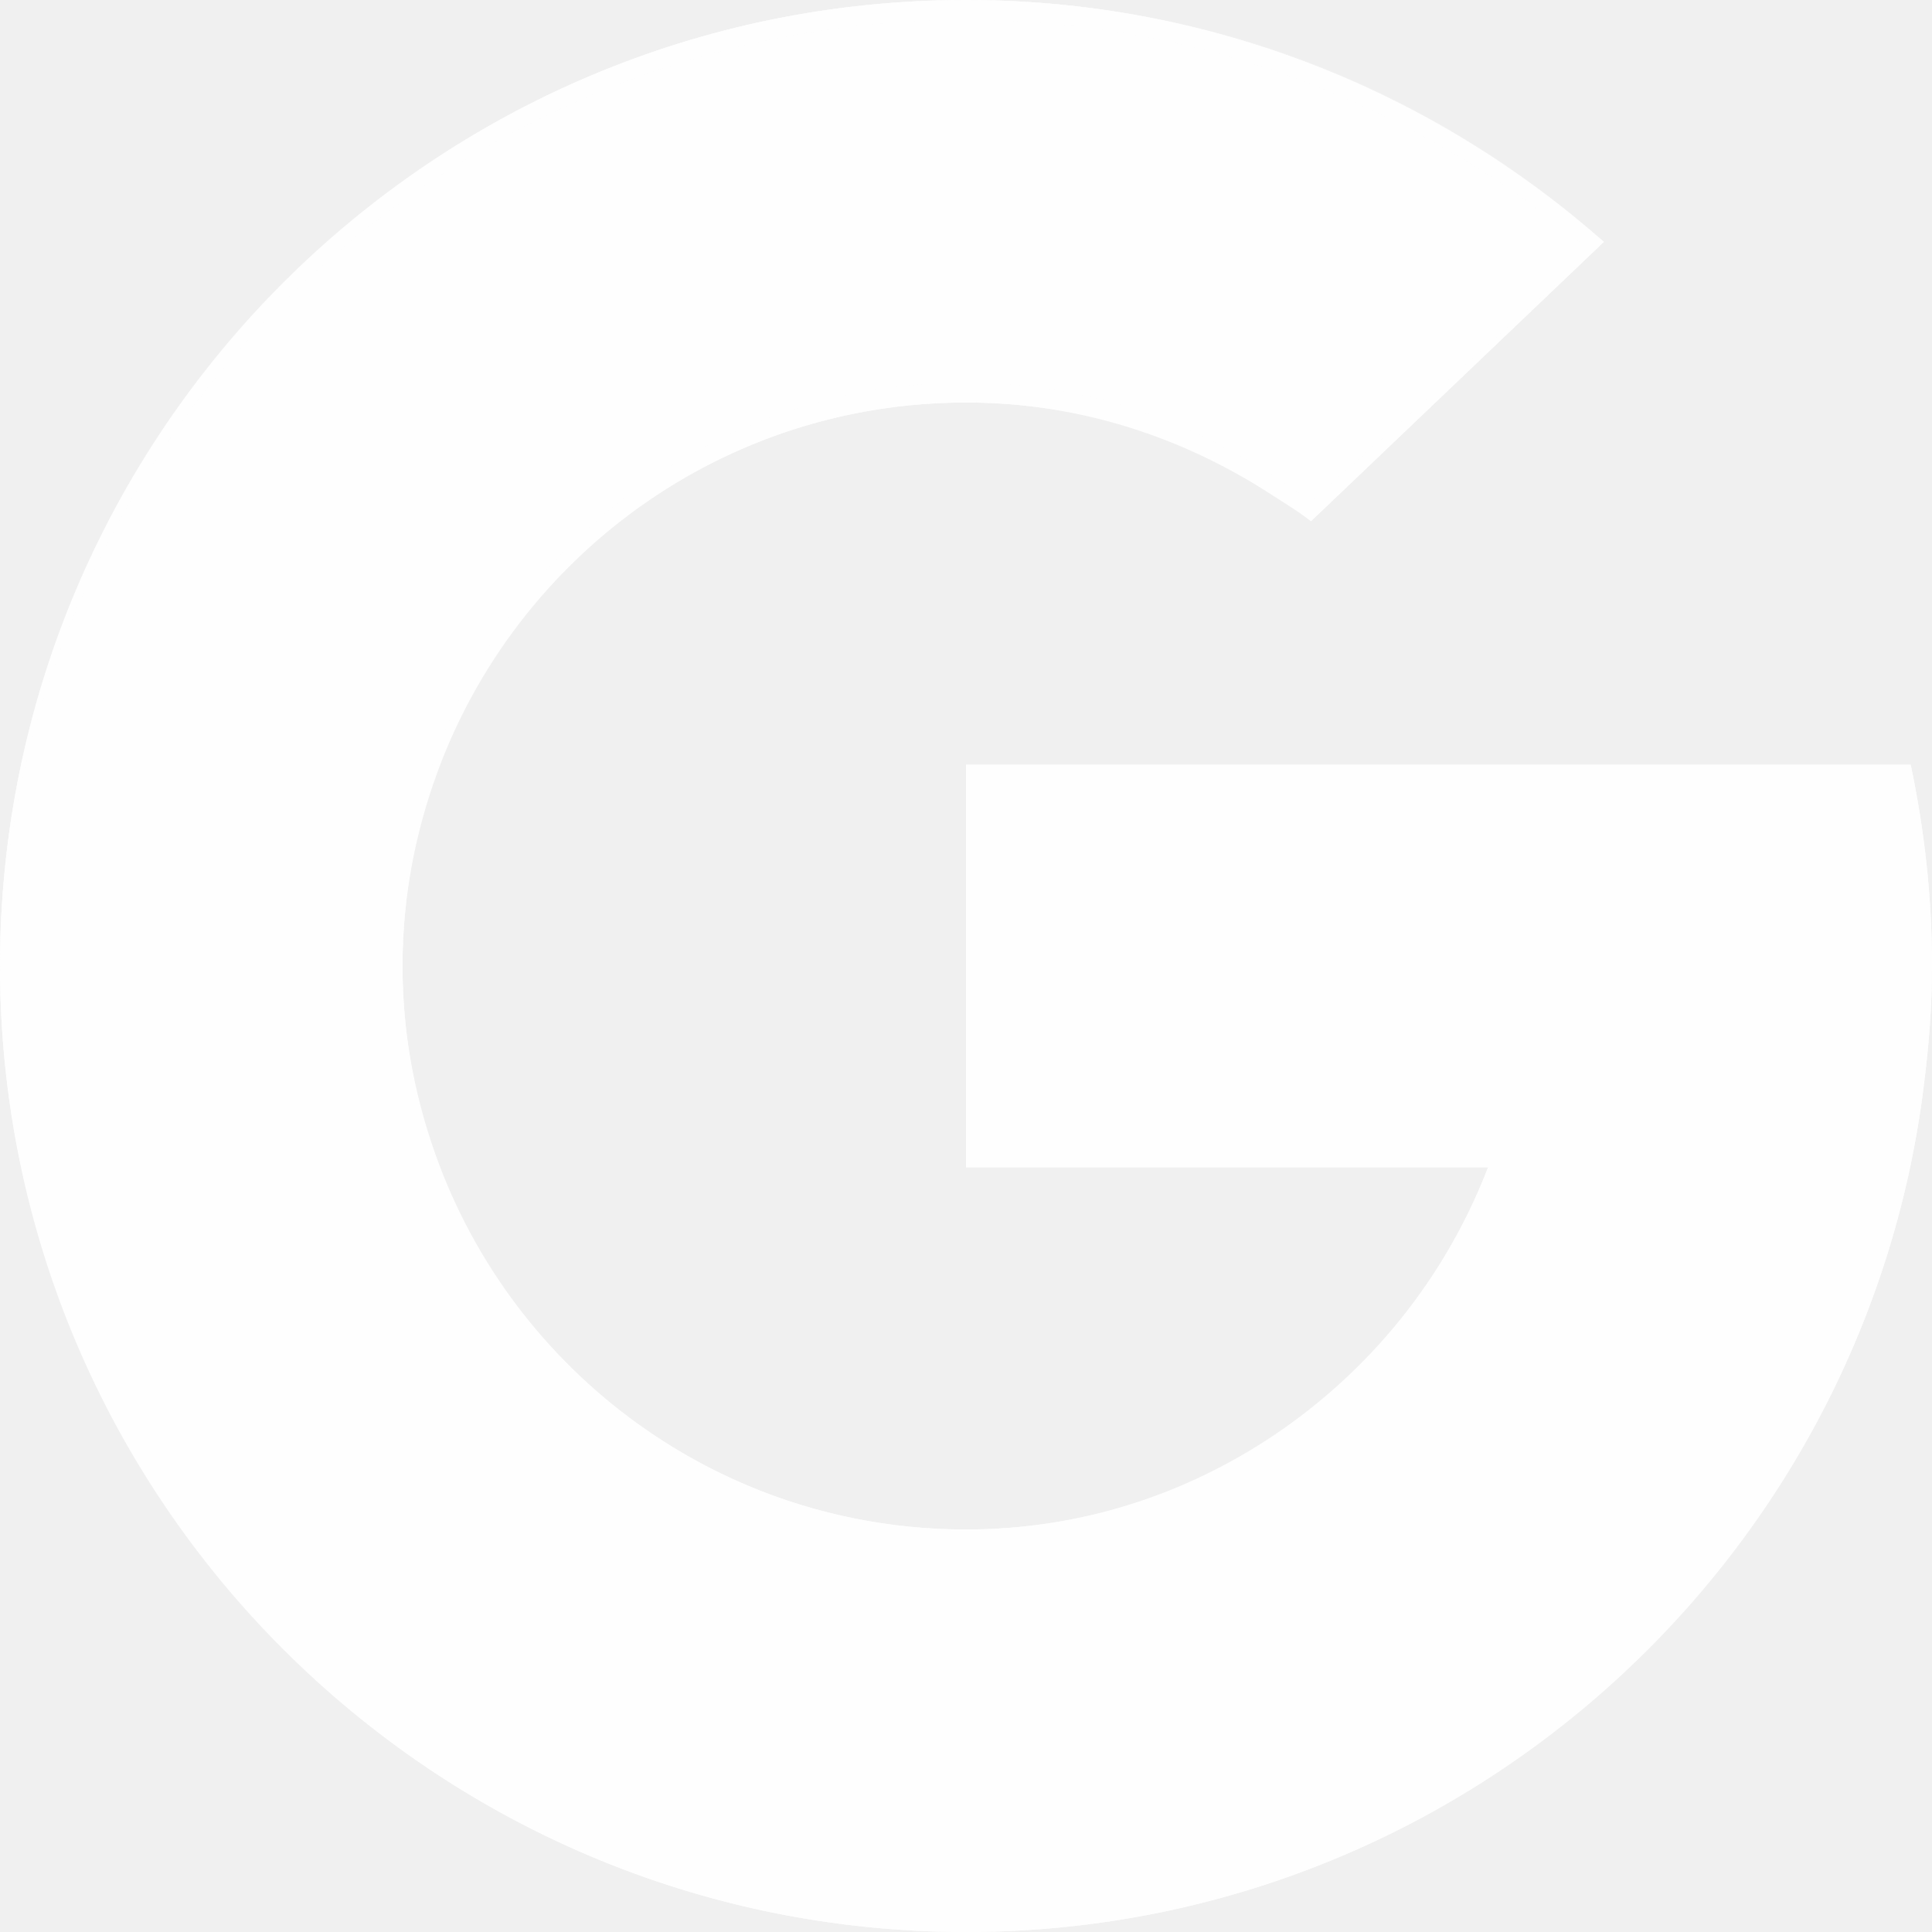
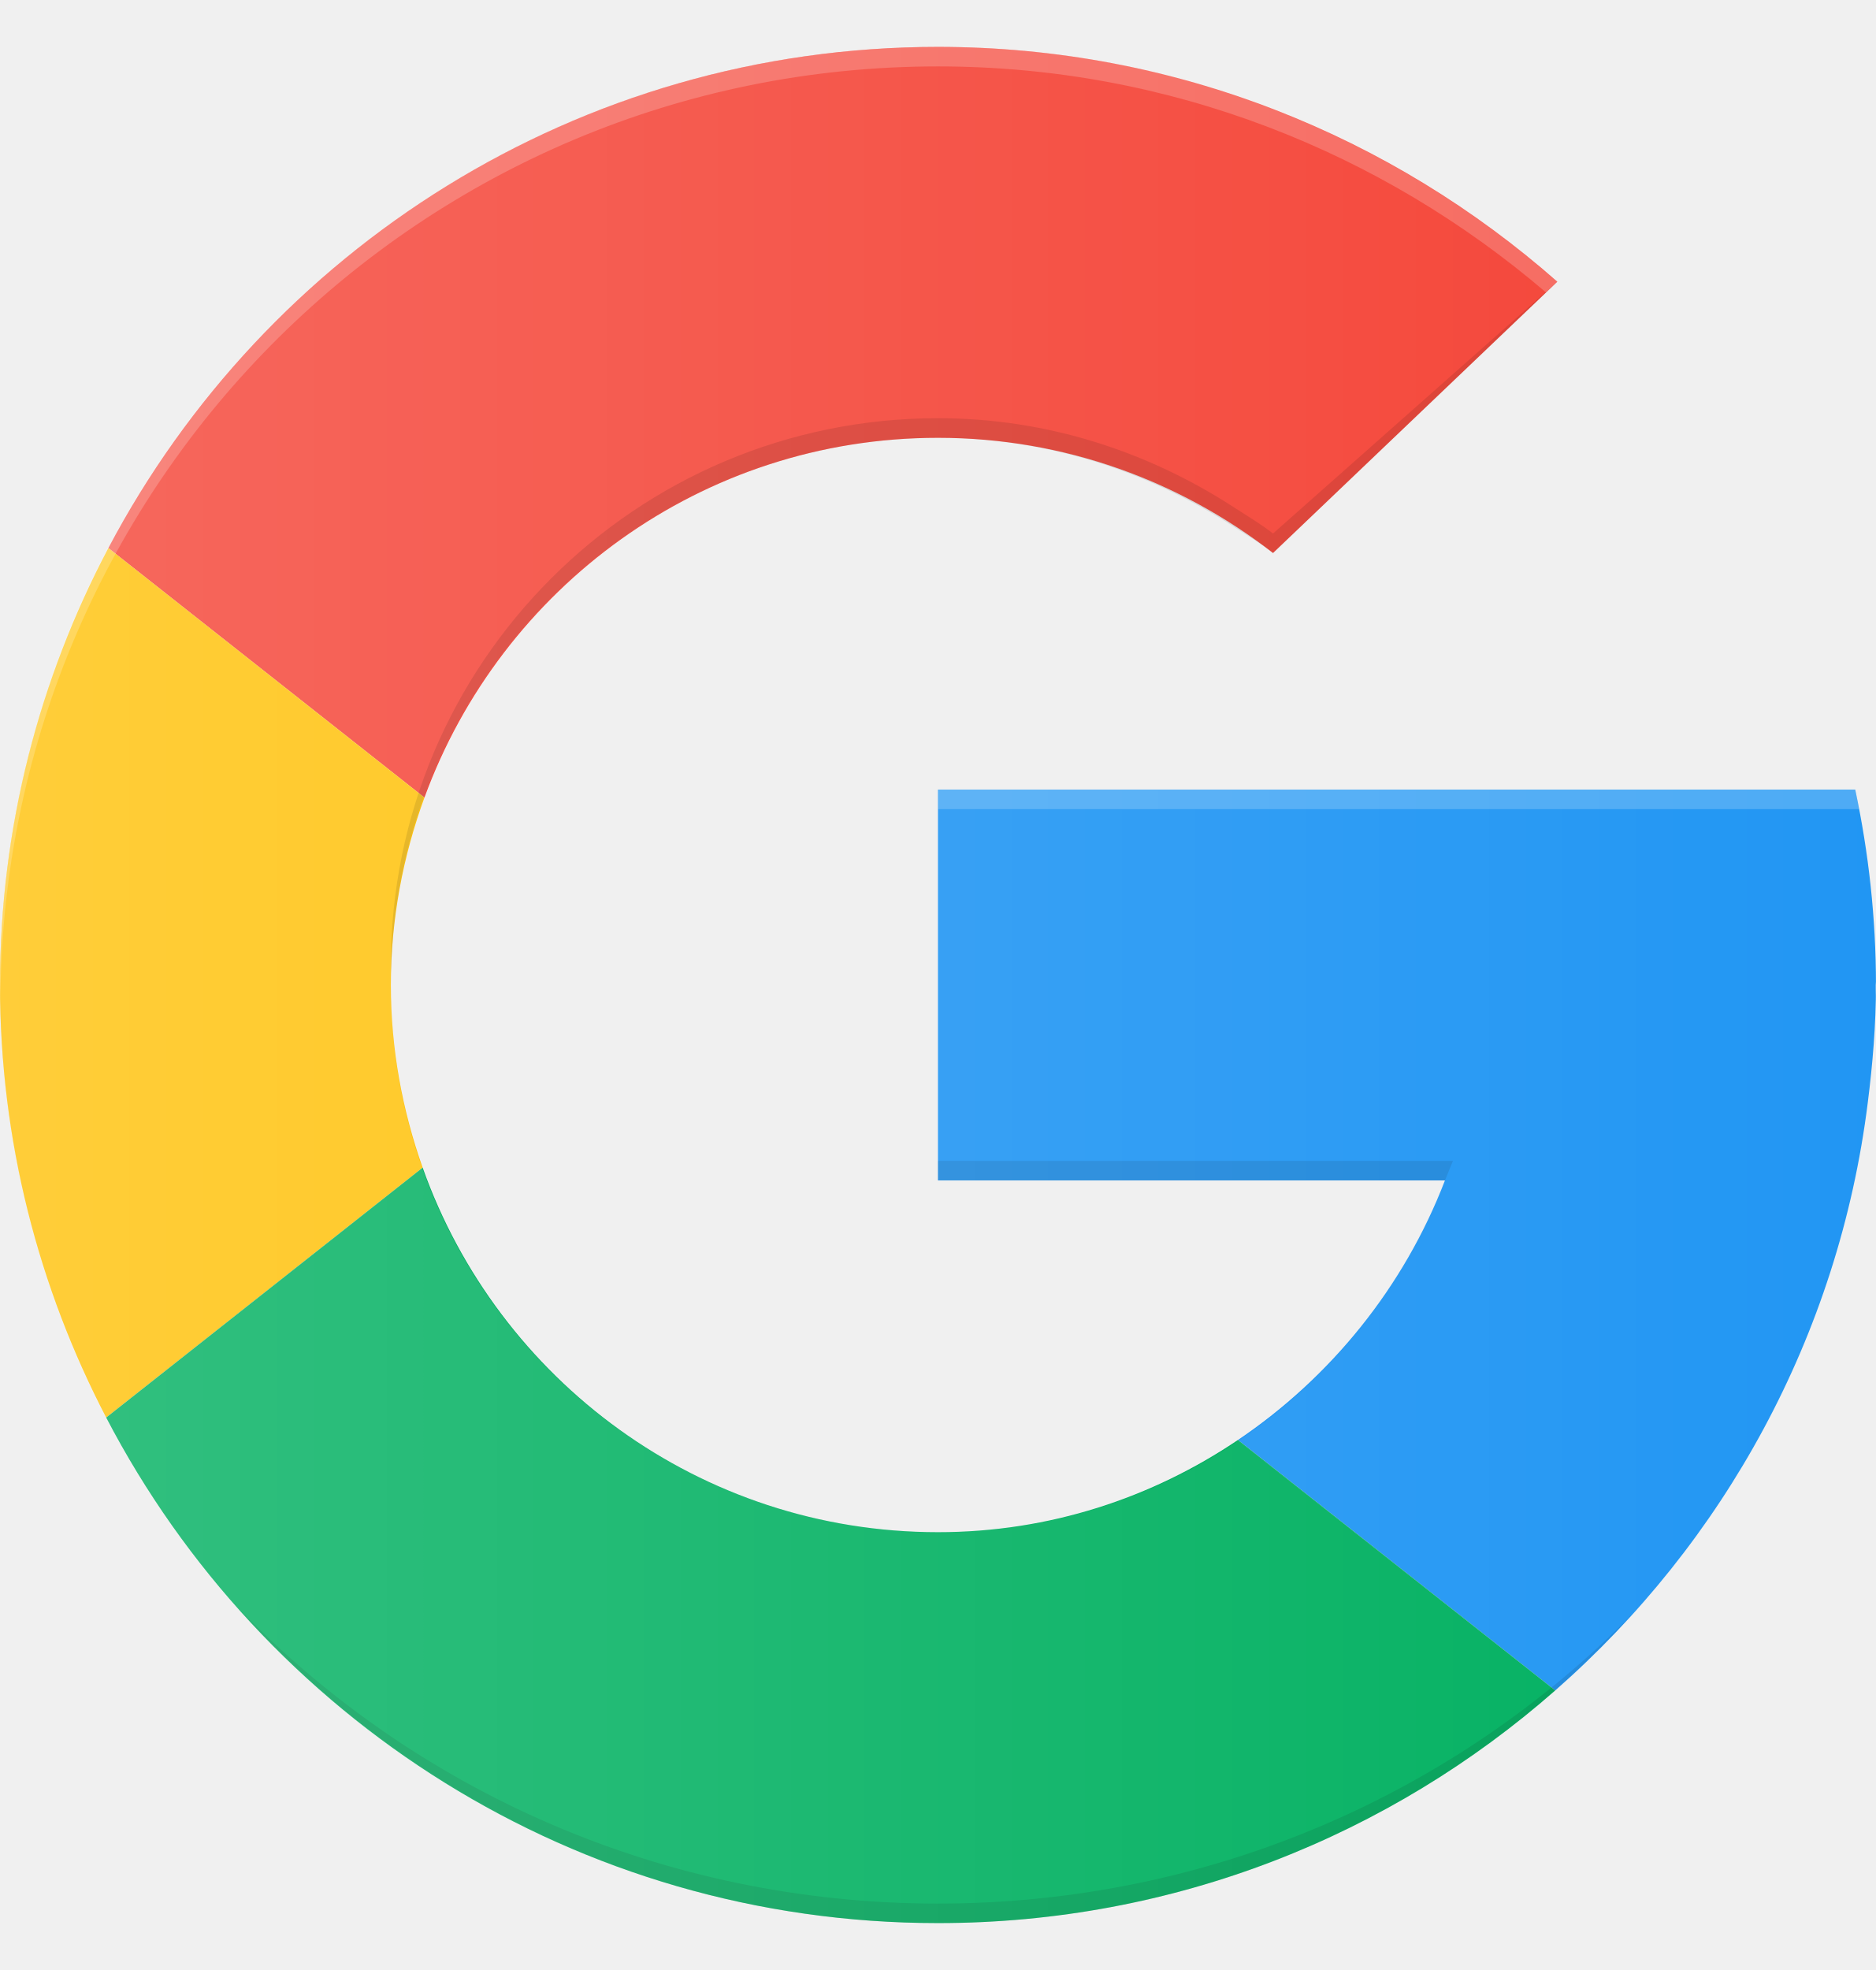
- <svg xmlns="http://www.w3.org/2000/svg" width="24" height="24" viewBox="0 0 24 24" fill="none">
-   <path d="M12 5C13.617 5 15.101 5.554 16.286 6.474L19.924 3.004C17.809 1.14 15.041 0 12 0C7.392 0 3.397 2.6 1.386 6.41L5.43 9.603C6.41 6.919 8.977 5 12 5Z" fill="#FEFEFE" />
-   <path d="M23.896 13.502C23.959 13.01 24 12.509 24 12C24 11.142 23.906 10.307 23.735 9.5H12V14.5H18.486C17.962 15.864 17.027 17.018 15.838 17.82L19.898 21.024C22.049 19.135 23.522 16.49 23.896 13.502Z" fill="#FEFEFE" />
-   <path d="M5 12C5 11.157 5.157 10.352 5.43 9.603L1.386 6.41C0.504 8.08 0 9.98 0 12C0 13.997 0.495 15.876 1.358 17.533L5.408 14.336C5.148 13.604 5 12.82 5 12Z" fill="#FEFEFE" />
-   <path d="M12 19C8.954 19 6.37 17.052 5.408 14.336L1.358 17.533C3.359 21.373 7.37 24 12 24C15.028 24 17.789 22.875 19.898 21.024L15.838 17.82C14.741 18.559 13.428 19 12 19Z" fill="#FEFEFE" />
-   <path opacity="0.1" d="M12 23.75C8.468 23.75 5.293 22.293 3.048 19.971C5.245 22.438 8.436 24 12 24C15.531 24 18.695 22.469 20.888 20.041C18.65 22.325 15.498 23.75 12 23.75Z" fill="#FEFEFE" />
-   <path opacity="0.1" d="M12 14.25V14.5H18.486L18.587 14.25H12Z" fill="#FEFEFE" />
-   <path d="M23.994 12.147C23.995 12.098 24 12.049 24 12C24 11.986 23.998 11.973 23.998 11.959C23.997 12.021 23.994 12.084 23.994 12.147Z" fill="#E6E6E6" />
-   <path opacity="0.2" d="M12 9.5V9.75H23.786C23.77 9.667 23.753 9.582 23.735 9.5H12Z" fill="#FEFEFE" />
-   <path d="M23.735 9.5H12V14.5H18.486C17.477 17.122 14.977 19 12 19C8.134 19 5 15.866 5 12C5 8.134 8.134 5 12 5C13.402 5 14.694 5.431 15.789 6.141C15.956 6.25 16.129 6.352 16.286 6.474L19.924 3.004L19.841 2.941C17.737 1.117 15.004 0 12 0C5.373 0 0 5.373 0 12C0 18.627 5.373 24 12 24C18.118 24 23.155 19.419 23.896 13.502C23.959 13.01 24 12.509 24 12C24 11.142 23.906 10.307 23.735 9.5Z" fill="#FEFEFE" />
-   <path opacity="0.1" d="M15.789 5.891C14.694 5.181 13.402 4.75 12 4.75C8.134 4.75 5 7.884 5 11.75C5 11.792 5.001 11.825 5.001 11.867C5.069 8.06 8.176 5 12 5C13.402 5 14.694 5.431 15.789 6.141C15.956 6.25 16.129 6.352 16.286 6.474L19.924 3.004L16.286 6.224C16.129 6.102 15.956 6 15.789 5.891Z" fill="#FEFEFE" />
-   <path opacity="0.2" d="M12 0.25C14.975 0.25 17.683 1.348 19.779 3.142L19.924 3.004L19.813 2.908C17.709 1.084 15.004 0 12 0C5.373 0 0 5.373 0 12C0 12.042 0.006 12.083 0.006 12.125C0.074 5.556 5.415 0.25 12 0.25Z" fill="#FEFEFE" />
+ <svg xmlns="http://www.w3.org/2000/svg" width="20" height="21" viewBox="0 0 20 21" fill="none">
+   <g clip-path="url(#clip0_45_1781)">
+     <path d="M10 4.667C11.347 4.667 12.584 5.128 13.572 5.895L16.603 3.003C14.841 1.45 12.534 0.5 10 0.5C6.16 0.5 2.831 2.667 1.155 5.842L4.525 8.502C5.342 6.266 7.481 4.667 10 4.667Z" fill="#F44336" />
+     <path d="M19.913 11.752C19.965 11.342 20 10.924 20 10.5C20 9.785 19.922 9.089 19.779 8.417H10V12.583H15.405C14.968 13.72 14.189 14.681 13.198 15.35L16.581 18.02C18.375 16.446 19.602 14.242 19.913 11.752Z" fill="#2196F3" />
+     <path d="M4.167 10.5C4.167 9.797 4.297 9.126 4.525 8.502L1.155 5.842C0.42 7.233 0 8.817 0 10.5C0 12.164 0.413 13.73 1.132 15.111L4.506 12.447C4.29 11.837 4.167 11.184 4.167 10.5Z" fill="#FFC107" />
+     <path d="M10 16.333C7.462 16.333 5.309 14.71 4.506 12.447L1.132 15.111C2.799 18.311 6.141 20.5 10 20.5C12.523 20.5 14.824 19.563 16.581 18.02L13.198 15.35C12.284 15.966 11.19 16.333 10 16.333Z" fill="#00B060" />
+     <path opacity="0.1" d="M10 20.292C7.057 20.292 4.411 19.077 2.54 17.143C4.371 19.198 7.03 20.5 10 20.5C12.942 20.5 15.579 19.224 17.407 17.201C15.541 19.104 12.915 20.292 10 20.292Z" fill="black" />
+     <path opacity="0.1" d="M10 12.375V12.583H15.405L15.49 12.375H10Z" fill="black" />
+     <path d="M19.995 10.623C19.996 10.582 20 10.541 20 10.5C20 10.488 19.998 10.477 19.998 10.466C19.997 10.518 19.995 10.57 19.995 10.623Z" fill="#E6E6E6" />
+     <path opacity="0.2" d="M10 8.417V8.625H19.821C19.808 8.556 19.794 8.485 19.779 8.417H10Z" fill="#FEFEFE" />
+     <path d="M19.779 8.417H10V12.583H15.405C14.565 14.768 12.481 16.333 10 16.333C6.778 16.333 4.167 13.722 4.167 10.5C4.167 7.278 6.778 4.667 10 4.667C11.168 4.667 12.245 5.026 13.157 5.617C13.297 5.708 13.441 5.793 13.572 5.895L16.603 3.003L16.535 2.951C14.781 1.431 12.503 0.5 10 0.5C4.477 0.5 0 4.977 0 10.5C0 16.023 4.477 20.5 10 20.5C15.098 20.5 19.296 16.682 19.913 11.752C19.965 11.342 20 10.924 20 10.5C20 9.785 19.922 9.089 19.779 8.417Z" fill="url(#paint0_linear_45_1781)" />
+     <path opacity="0.1" d="M13.157 5.409C12.245 4.817 11.168 4.458 10 4.458C6.778 4.458 4.167 7.07 4.167 10.292C4.167 10.327 4.167 10.354 4.168 10.389C4.224 7.216 6.814 4.667 10 4.667C11.168 4.667 12.245 5.026 13.157 5.617C13.297 5.708 13.441 5.793 13.572 5.895L16.603 3.003L13.572 5.687C13.441 5.585 13.297 5.5 13.157 5.409Z" fill="black" />
+     <path opacity="0.2" d="M10 0.708C12.479 0.708 14.736 1.624 16.483 3.118L16.603 3.003L16.511 2.924C14.758 1.404 12.503 0.5 10 0.5C4.477 0.5 0 4.977 0 10.5C0 10.535 0.005 10.569 0.005 10.604C0.062 5.13 4.512 0.708 10 0.708Z" fill="#FEFEFE" />
+   </g>
+   <defs>
+     <linearGradient id="paint0_linear_45_1781" x1="0" y1="10.5" x2="20" y2="10.5" gradientUnits="userSpaceOnUse">
+       <stop stop-color="white" stop-opacity="0.2" />
+       <stop offset="1" stop-color="white" stop-opacity="0" />
+     </linearGradient>
+     <clipPath id="clip0_45_1781">
+       <rect width="20" height="20" fill="white" transform="translate(0 0.5)" />
+     </clipPath>
+   </defs>
</svg>
